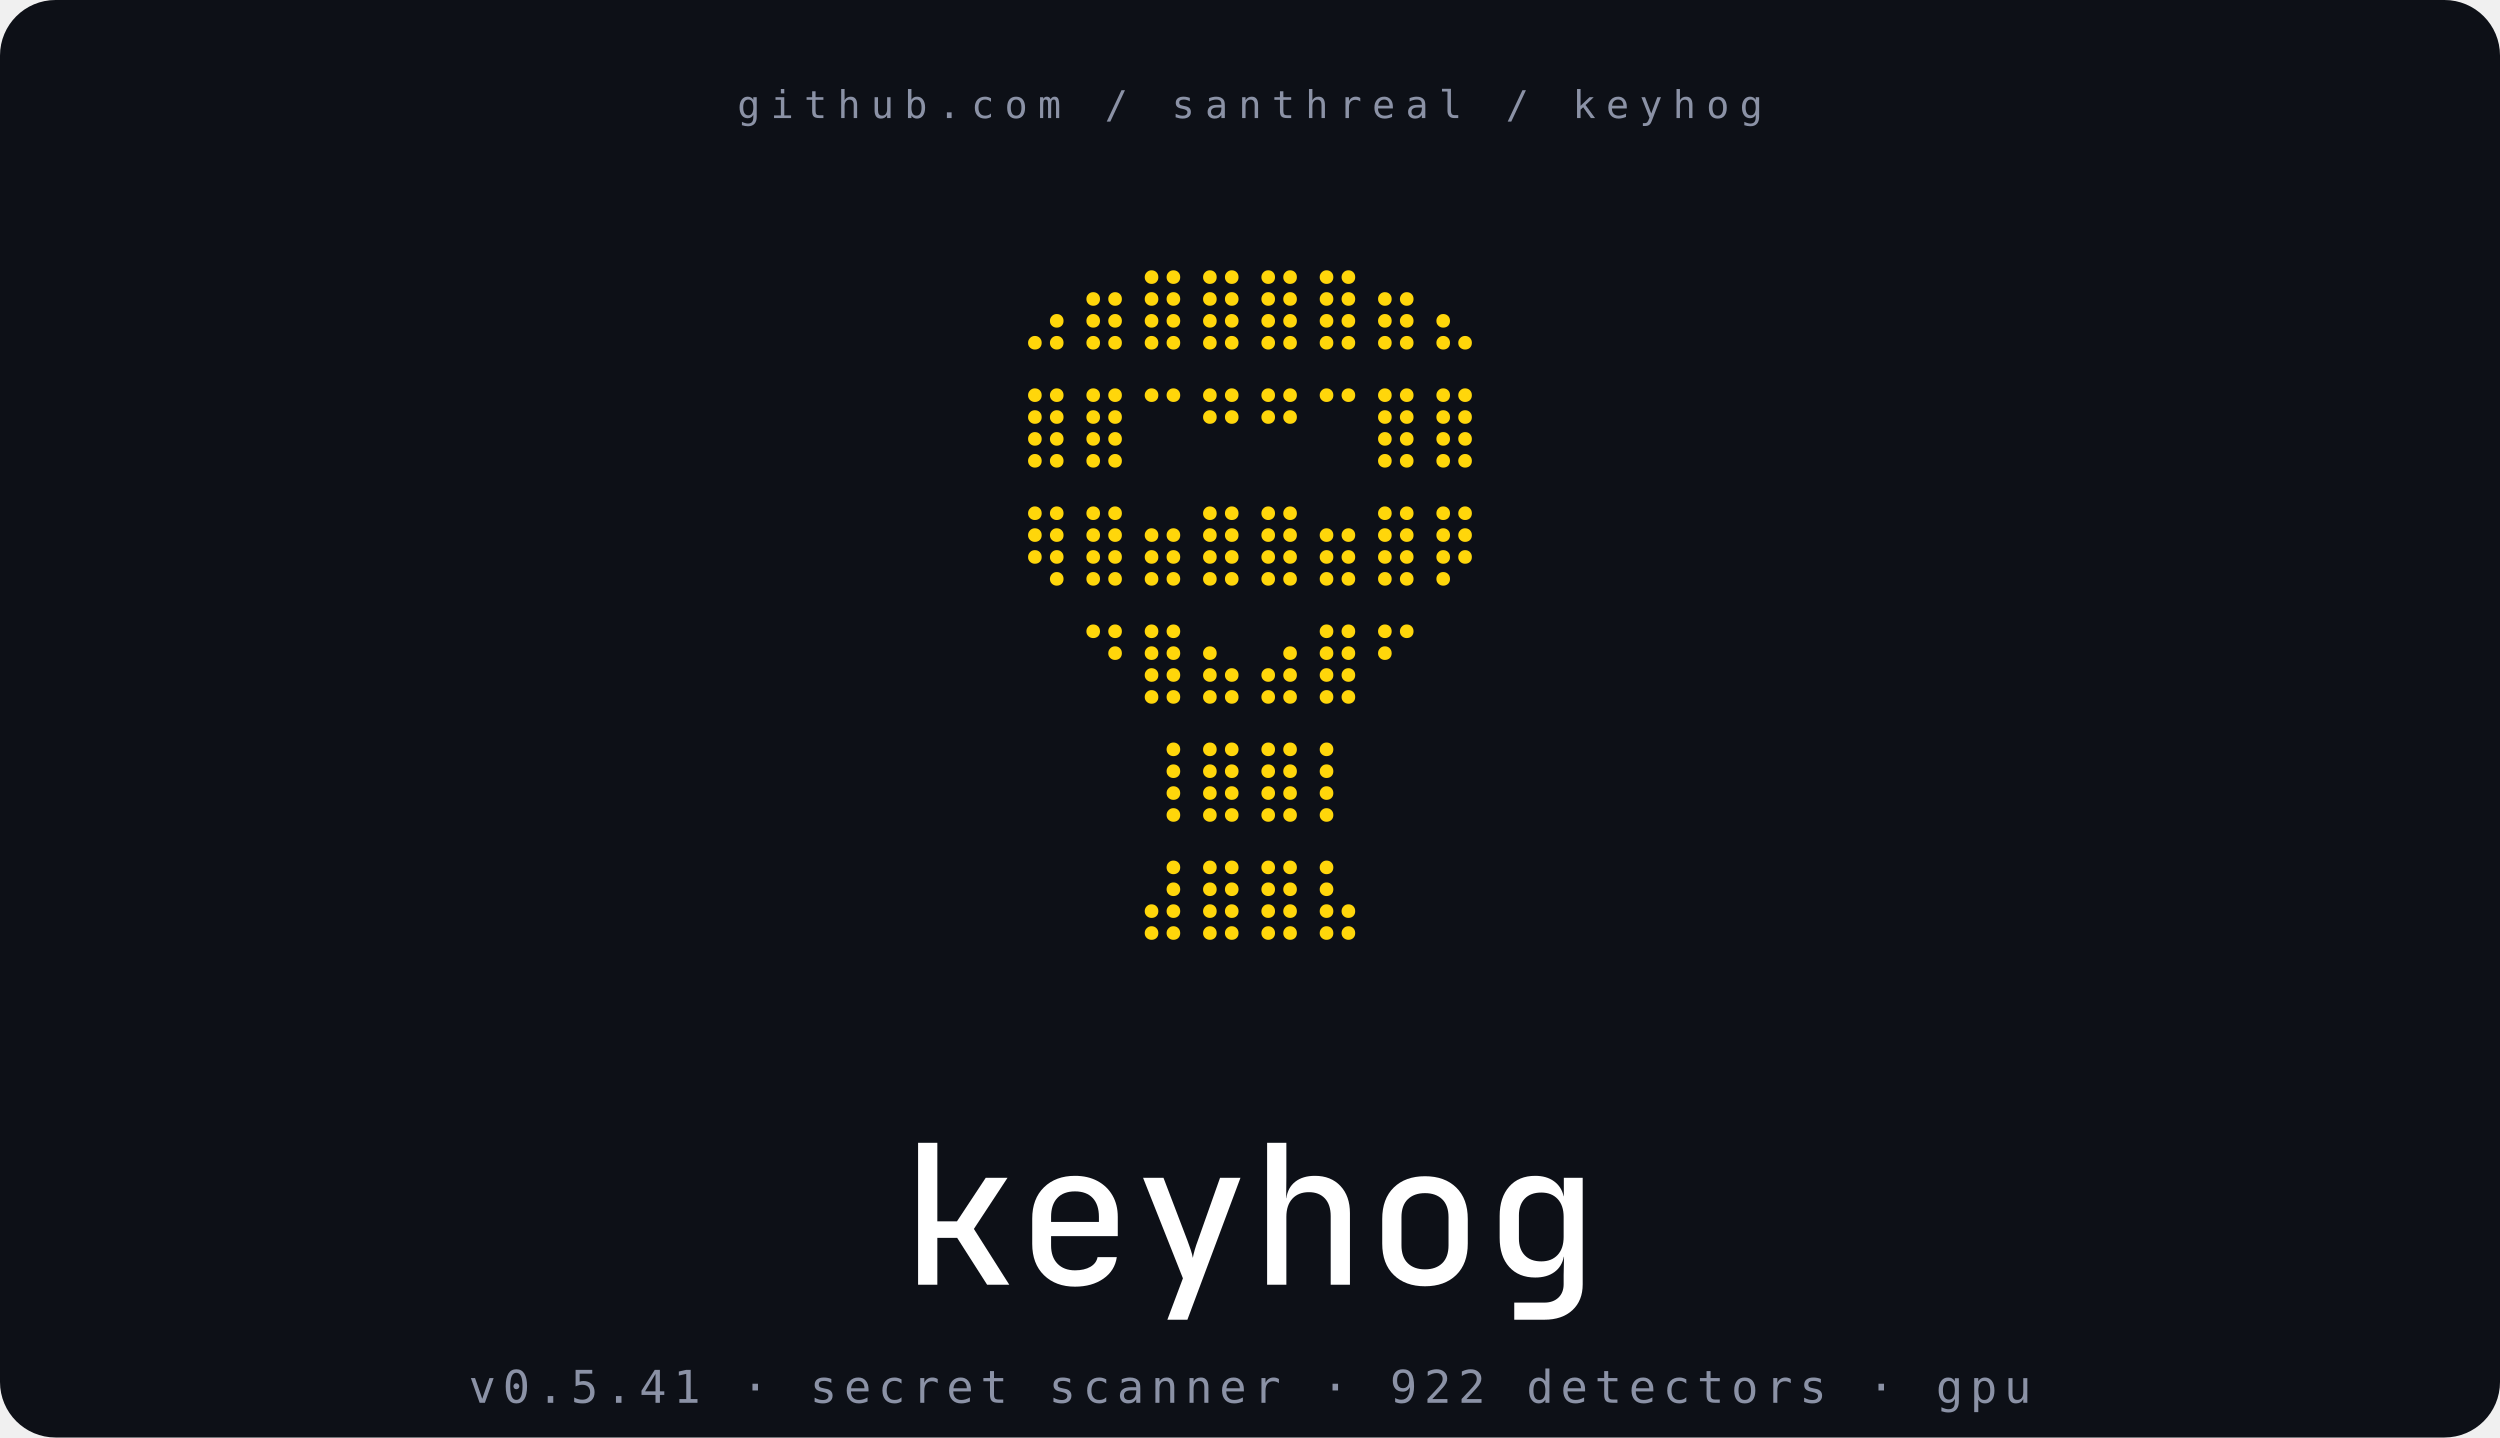
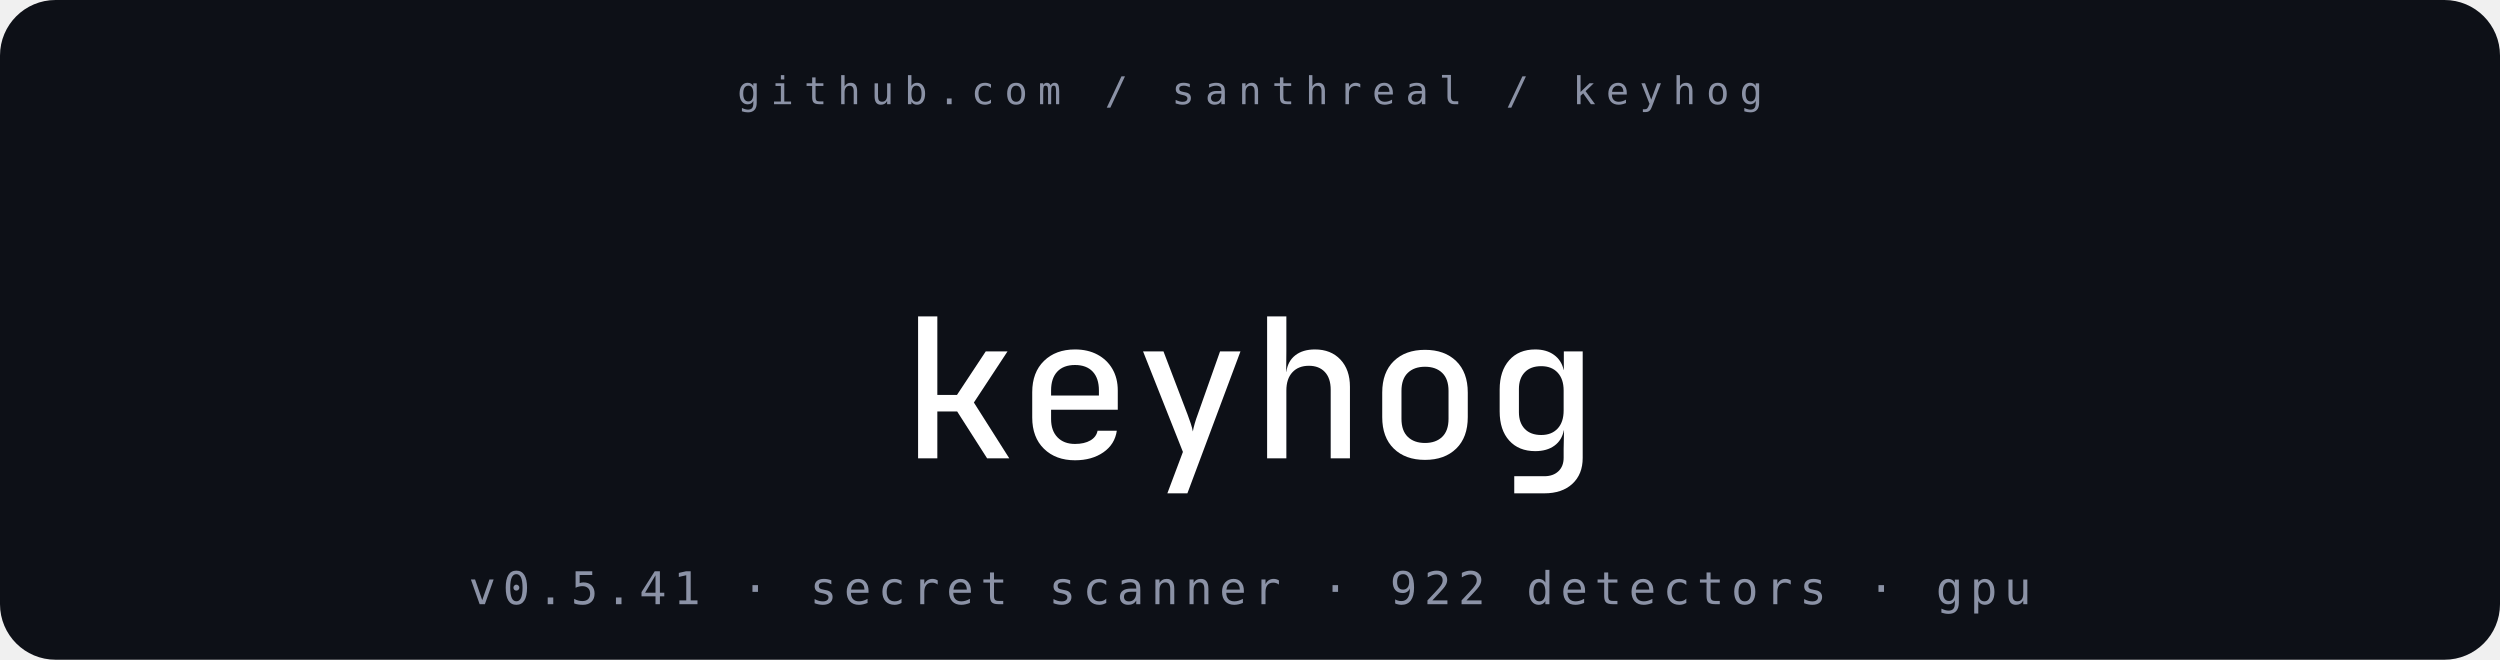
- <svg xmlns="http://www.w3.org/2000/svg" viewBox="0 0 720 414" width="720" height="414" role="img" aria-label="keyhog - secret scanner - 922 detectors - gpu">
-   <rect x="0" y="0" width="720" height="414" rx="16" fill="#0d1017" />
+ <svg xmlns="http://www.w3.org/2000/svg" viewBox="0 0 720 190" width="720" height="190" role="img" aria-label="keyhog - secret scanner - 922 detectors - gpu">
+   <rect x="0" y="0" width="720" height="190" rx="16" fill="#0d1017" />
  <g text-anchor="middle">
-     <text fill="#8b92a6" x="360" y="34" font-family="'JetBrains Mono', ui-monospace, 'SF Mono', Menlo, Consolas, monospace" font-size="11" letter-spacing="3">github.com  /  santhreal  /  keyhog</text>
-     <g font-family="'JetBrains Mono', ui-monospace, 'SF Mono', 'Cascadia Code', 'DejaVu Sans Mono', 'Liberation Mono', Menlo, Consolas, monospace" fill="#ffd60a" font-size="28" xml:space="preserve">
-       <text x="360" y="98">⠀⣠⣶⣿⣿⣿⣿⣶⣄⠀</text>
-       <text x="360" y="132">⠀⣿⣿⠉⠛⠛⠉⣿⣿⠀</text>
-       <text x="360" y="166">⠀⢿⣿⣶⣿⣿⣶⣿⡿⠀</text>
-       <text x="360" y="200">⠀⠀⠙⣿⣦⣴⣿⠋⠀⠀</text>
-       <text x="360" y="234">⠀⠀⠀⢸⣿⣿⡇⠀⠀⠀</text>
-       <text x="360" y="268">⠀⠀⠀⣼⣿⣿⣧⠀⠀⠀</text>
-     </g>
-     <g fill="#ffffff" transform="translate(259.20,370)">
+     <text fill="#8b92a6" x="360" y="30" font-family="'JetBrains Mono', ui-monospace, 'SF Mono', Menlo, Consolas, monospace" font-size="11" letter-spacing="3">github.com  /  santhreal  /  keyhog</text>
+     <g fill="#ffffff" transform="translate(259.20,132)">
      <g transform="translate(0.000,0) scale(0.056,-0.056)">
        <path d="M93 0V730H192V326H293L441 550H553L380 287L562 0H448L294 241H192V0Z" />
      </g>
      <g transform="translate(33.600,0) scale(0.056,-0.056)">
        <path d="M300 -10Q201 -10 140.5 49.0Q80 108 80 210V340Q80 442 140.5 501.0Q201 560 300 560Q366 560 415.5 533.5Q465 507 492.5 459.5Q520 412 520 349V250H177V202Q177 142 210.0 108.0Q243 74 300 74Q348 74 379.0 92.0Q410 110 416 142H515Q505 72 446.0 31.0Q387 -10 300 -10ZM177 349V323H423V349Q423 412 391.0 446.0Q359 480 300 480Q241 480 209.0 446.0Q177 412 177 349Z" />
      </g>
      <g transform="translate(67.200,0) scale(0.056,-0.056)">
        <path d="M175 -180 255 33 50 550H155L279 225Q287 204 295.0 180.0Q303 156 306 138Q309 156 316.0 180.0Q323 204 331 225L446 550H551L278 -180Z" />
      </g>
      <g transform="translate(100.800,0) scale(0.056,-0.056)">
        <path d="M88 0V730H187V550L186 445H187Q194 499 232.5 529.5Q271 560 334 560Q416 560 465.0 508.0Q514 456 514 368V0H415V353Q415 412 385.0 444.0Q355 476 303 476Q249 476 218.0 442.5Q187 409 187 349V0Z" />
      </g>
      <g transform="translate(134.400,0) scale(0.056,-0.056)">
        <path d="M300 -8Q199 -8 139.5 50.0Q80 108 80 212V338Q80 442 139.5 500.0Q199 558 300 558Q401 558 460.5 500.0Q520 442 520 338V212Q520 108 460.5 50.0Q401 -8 300 -8ZM300 79Q356 79 388.5 110.5Q421 142 421 203V347Q421 408 388.5 439.5Q356 471 300 471Q244 471 211.5 439.5Q179 408 179 347V203Q179 142 211.5 110.5Q244 79 300 79Z" />
      </g>
      <g transform="translate(168.000,0) scale(0.056,-0.056)">
        <path d="M159 -180V-92H314Q359 -92 386.0 -66.5Q413 -41 413 3V49L415 144H414Q404 93 365.5 65.0Q327 37 267 37Q182 37 133.0 91.5Q84 146 84 241V354Q84 449 133.0 504.5Q182 560 267 560Q325 560 363.5 532.0Q402 504 413 455H414V550H511V2Q511 -82 458.0 -131.0Q405 -180 314 -180ZM298 120Q351 120 382.0 153.0Q413 186 413 246V349Q413 408 382.0 441.0Q351 474 298 474Q243 474 213.0 442.5Q183 411 183 357V237Q183 183 213.0 151.5Q243 120 298 120Z" />
      </g>
    </g>
-     <text fill="#8b92a6" x="360" y="404" font-family="'JetBrains Mono', ui-monospace, 'SF Mono', Menlo, Consolas, monospace" font-size="13" letter-spacing="2">v0.5.41  ·  secret scanner  ·  922 detectors  ·  gpu</text>
+     <text fill="#8b92a6" x="360" y="174" font-family="'JetBrains Mono', ui-monospace, 'SF Mono', Menlo, Consolas, monospace" font-size="13" letter-spacing="2">v0.5.41  ·  secret scanner  ·  922 detectors  ·  gpu</text>
  </g>
</svg>
